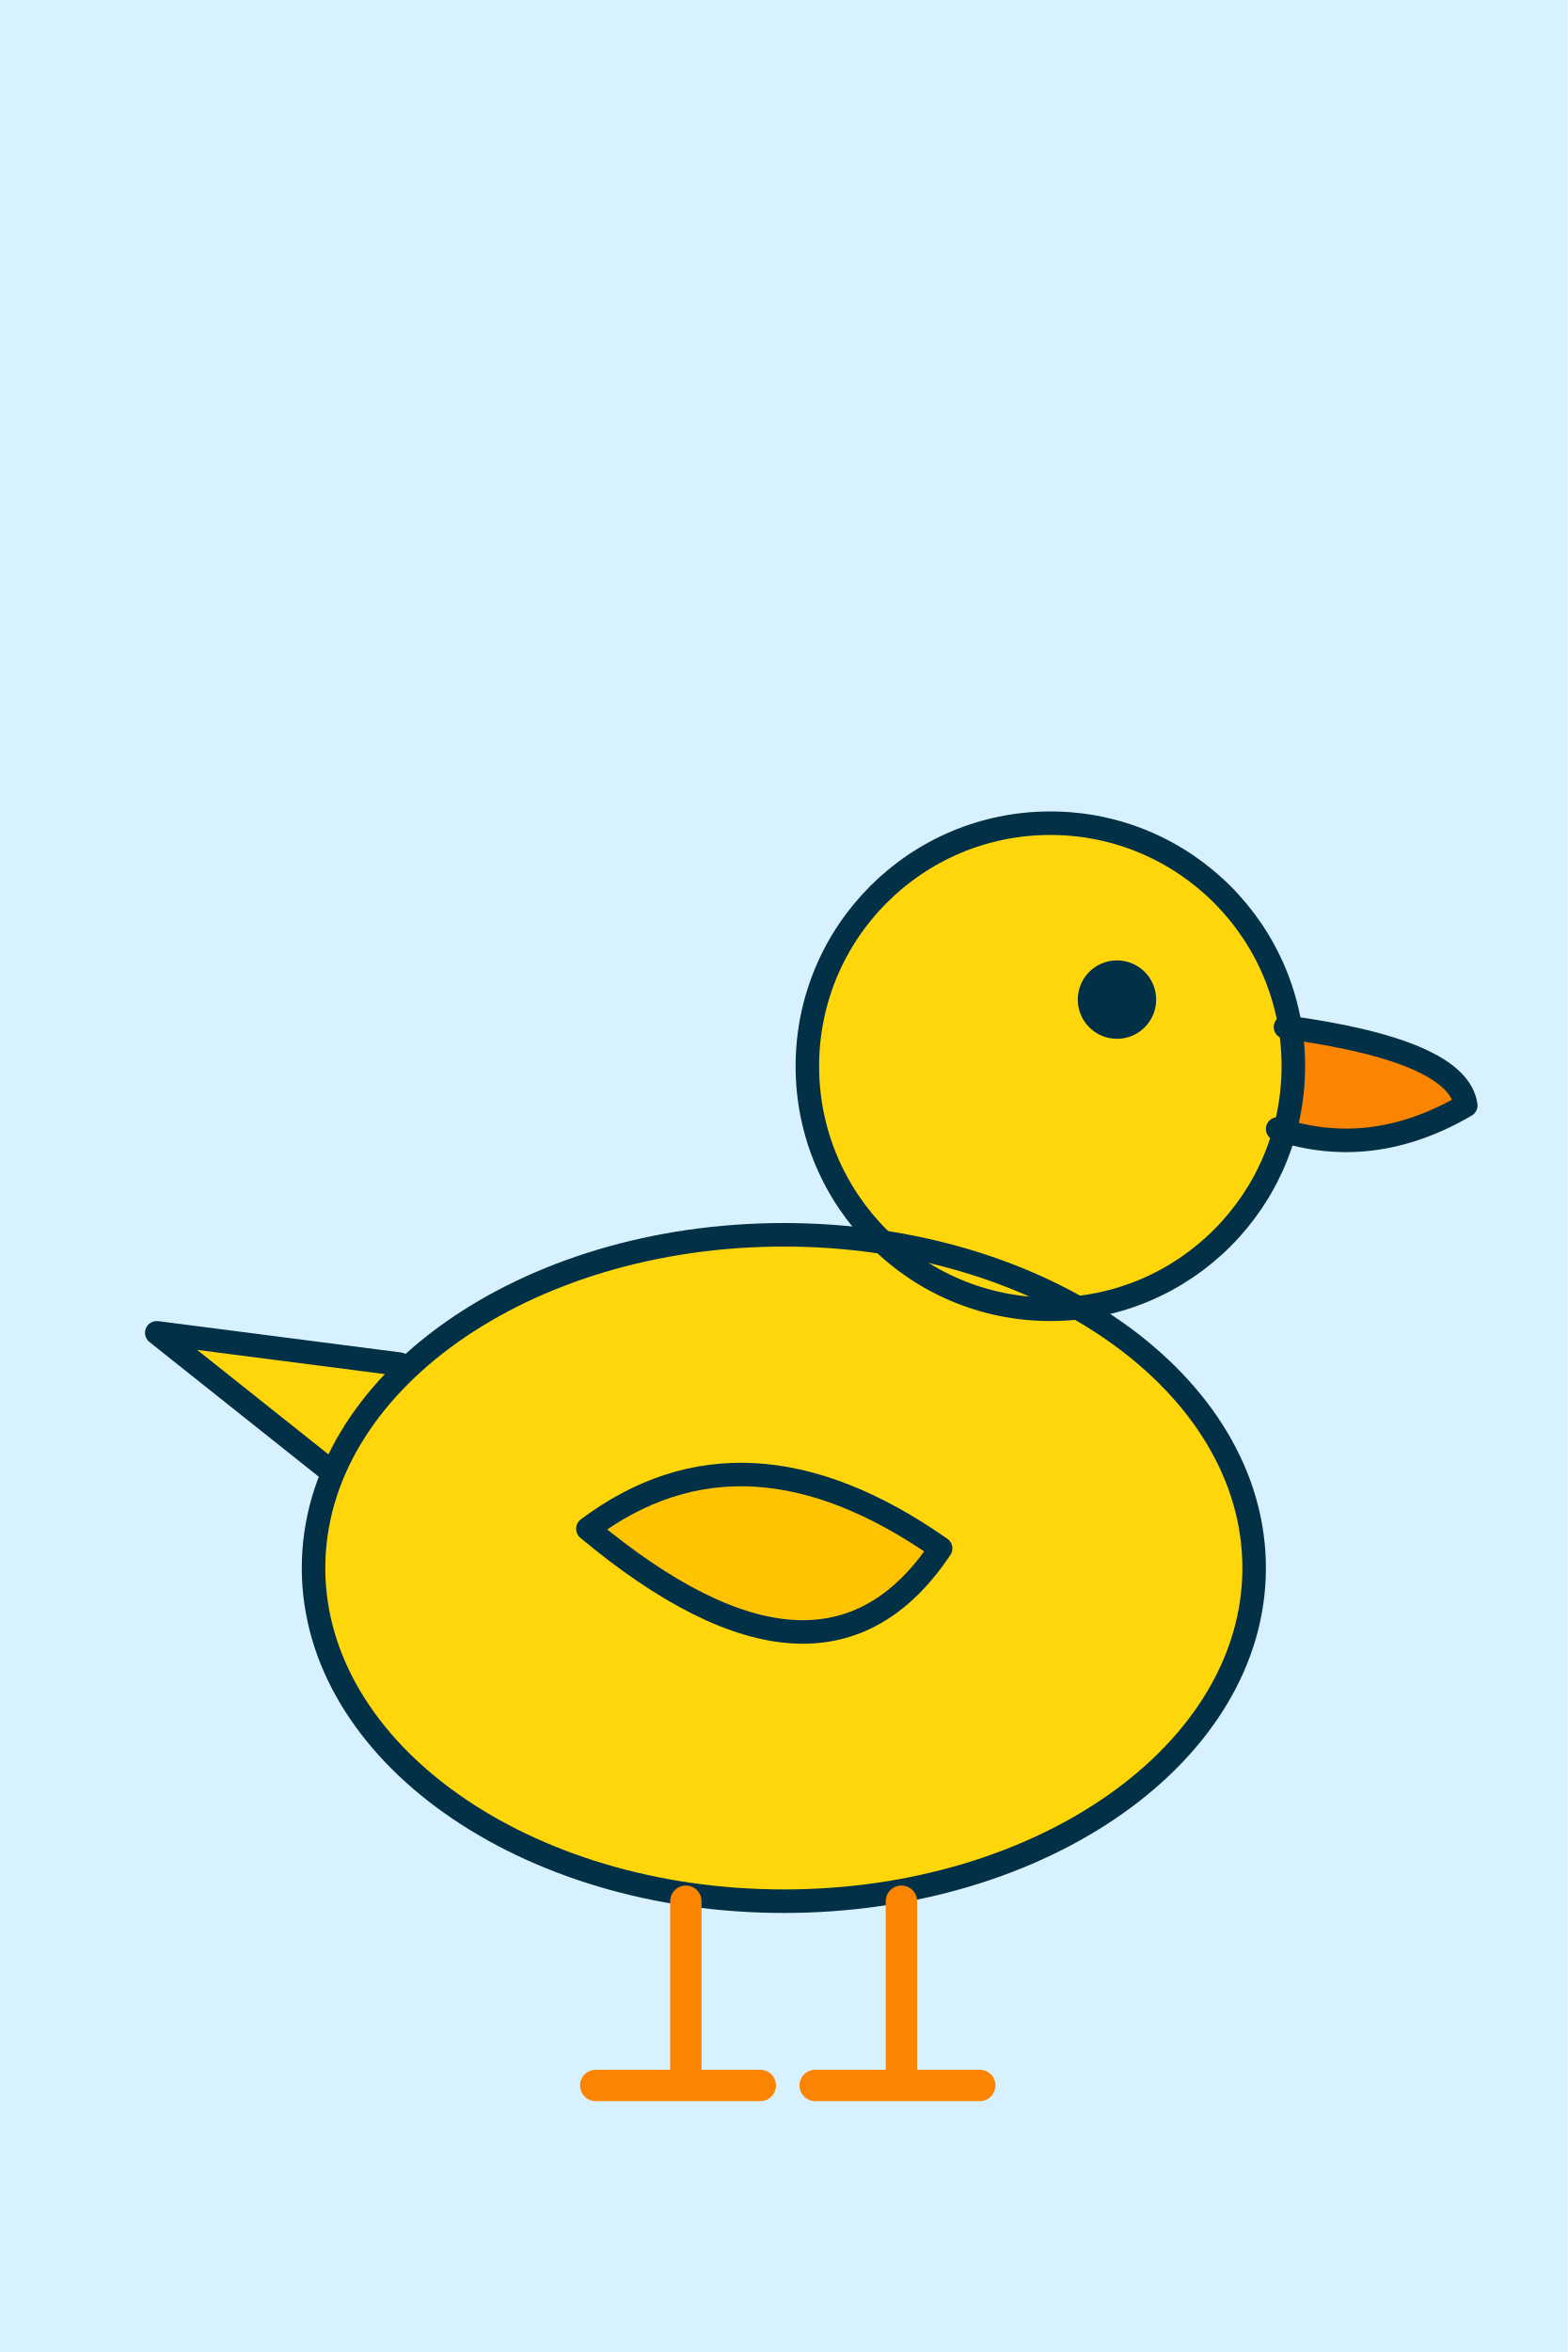
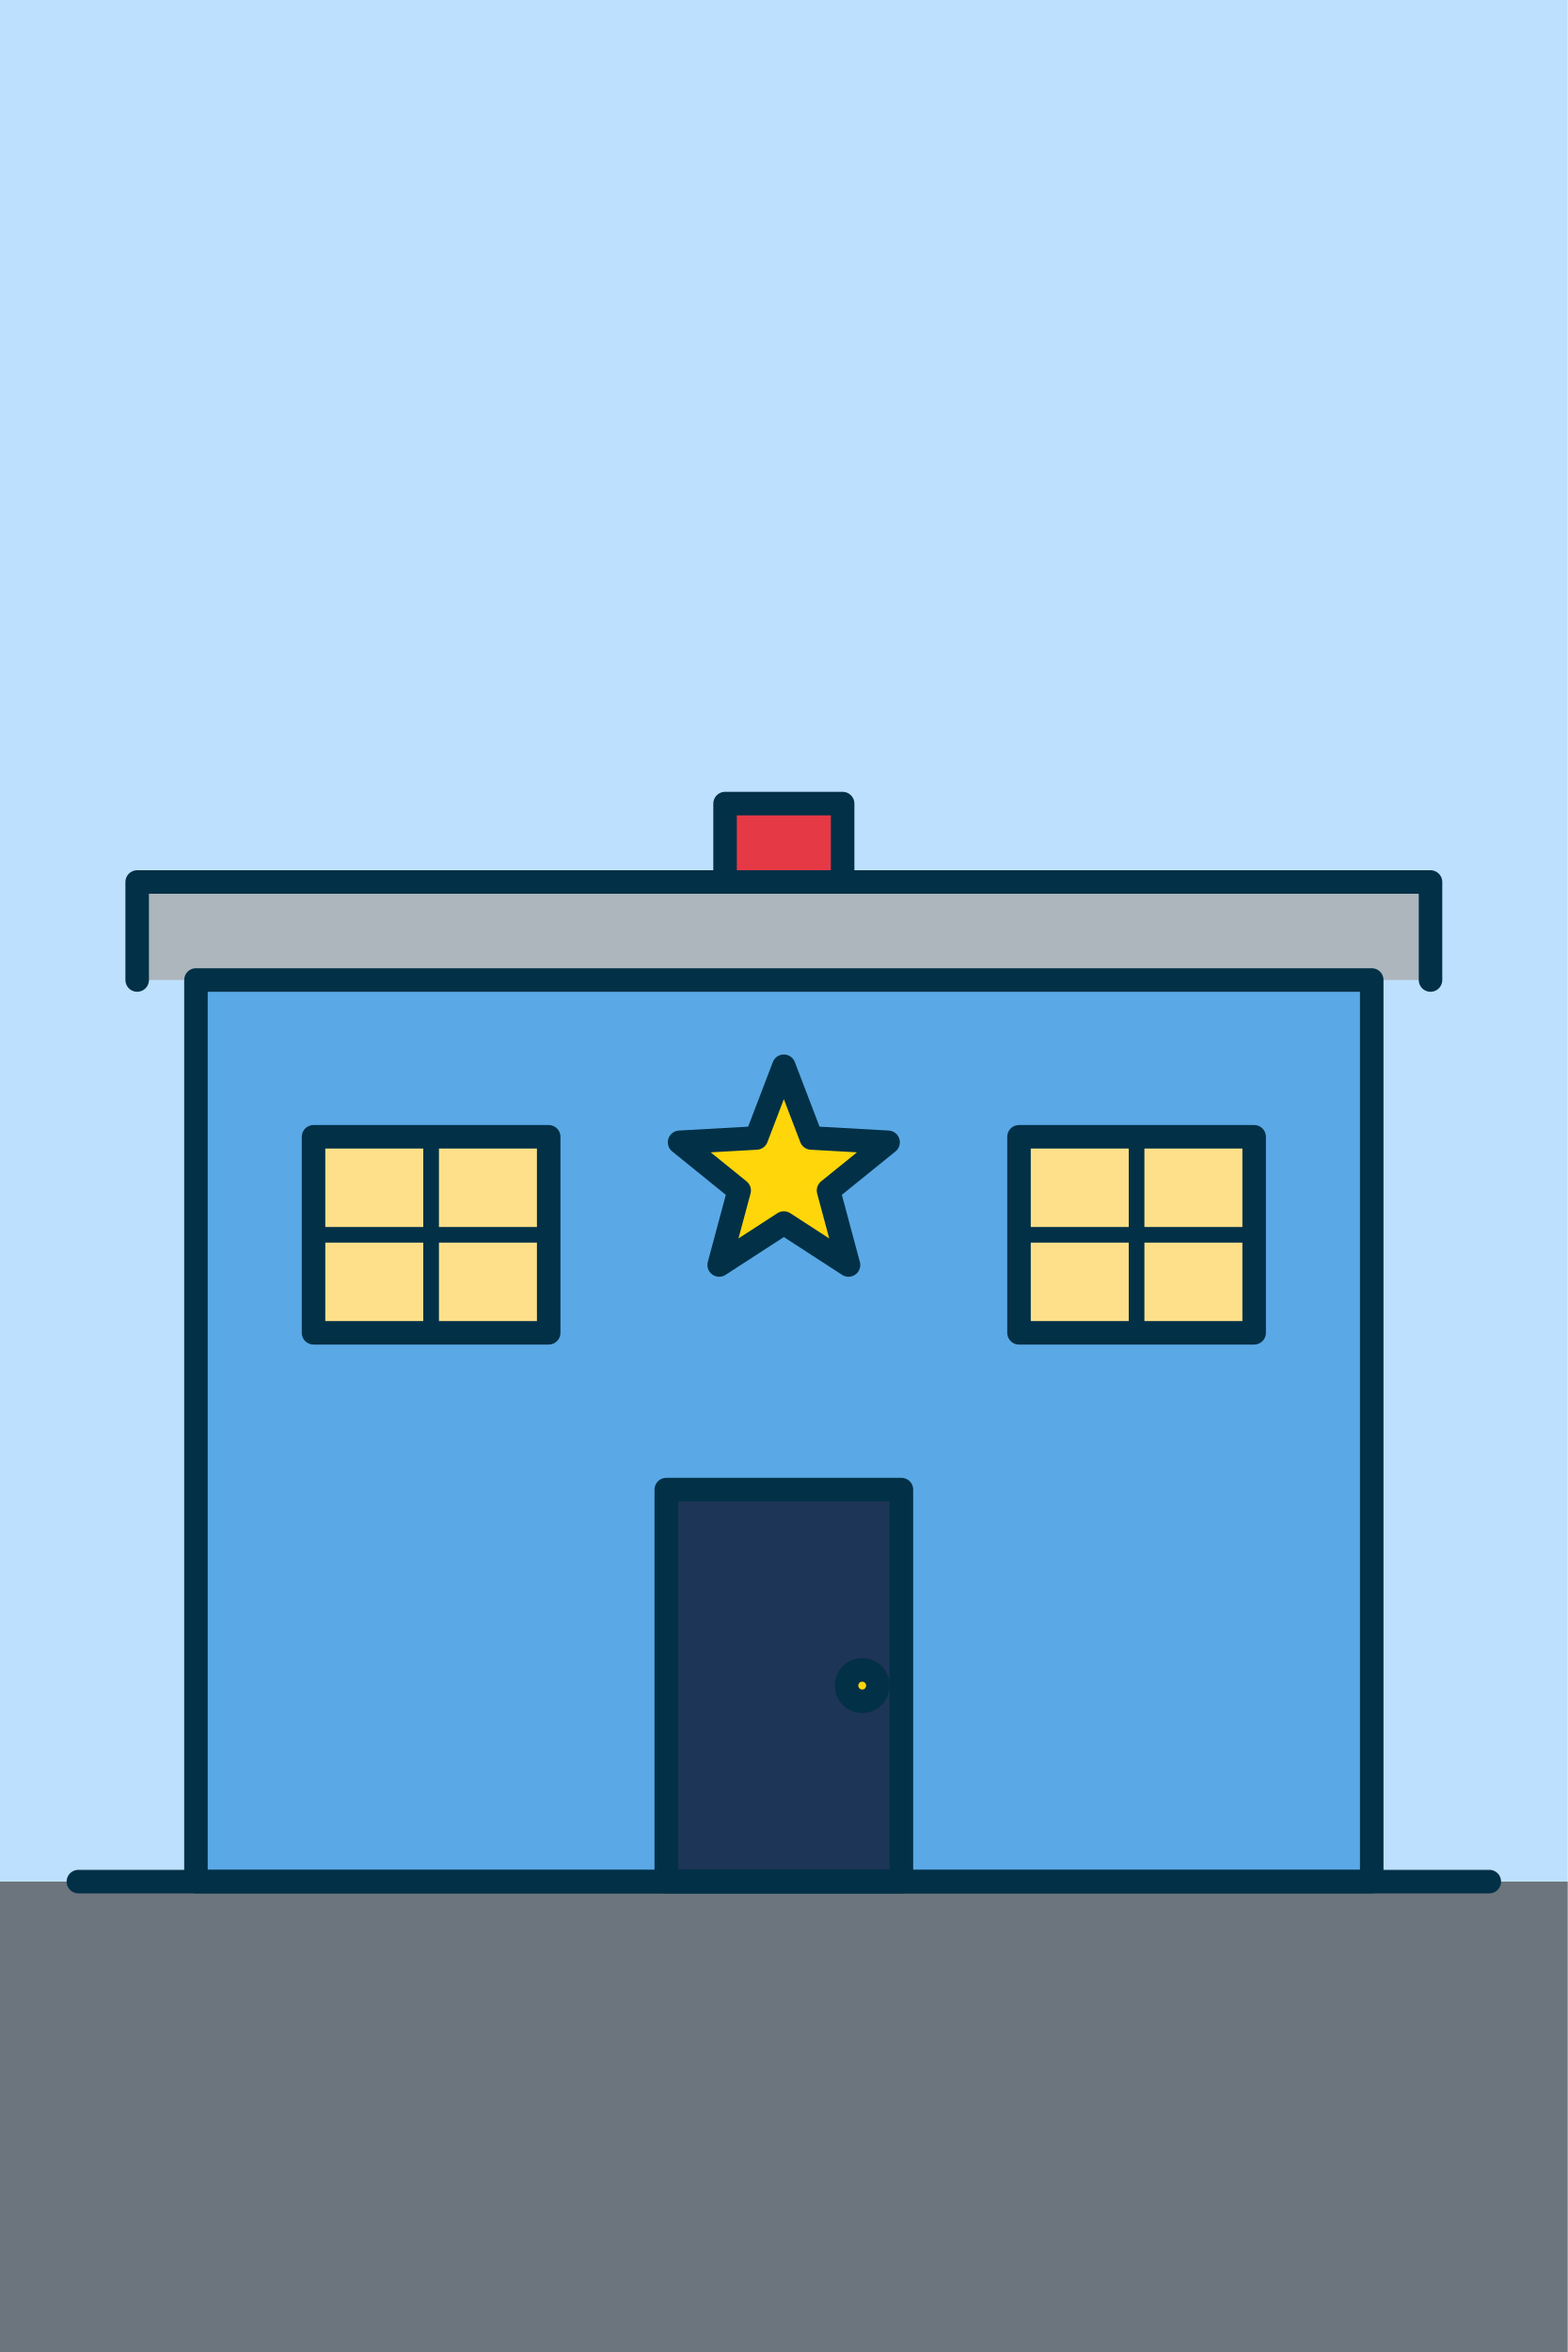
<svg xmlns="http://www.w3.org/2000/svg" viewBox="0 0 400 600">
-   <path d="M0 0h400v600h-400z" fill="#d8f1ff" />
-   <path d="M80 400a120 85 0 1 0 240 0a120 85 0 1 0 -240 0" fill="#ffd60a" />
-   <path d="M84 375L40 340L102 348z" fill="#ffd60a" />
-   <path d="M206 272a62 62 0 1 0 124 0a62 62 0 1 0 -124 0" fill="#ffd60a" />
-   <path d="M150 390q40 -30 90 5q-30 45 -90 -5z" fill="#ffc300" />
-   <path d="M328 262Q372 268 374 282Q350 296 326 288z" fill="#fb8500" />
-   <path d="M278 255a7 7 0 1 0 14 0a7 7 0 1 0 -14 0" fill="#023047" />
+   <path d="M0 0h400v600h-400z" fill="#bde0fe" />
+   <path d="M0 480h400v120h-400z" fill="#6c757d" />
+   <path d="M50 250H350V480H50z" fill="#5aa9e6" />
+   <path d="M35 250V225H365V250z" fill="#adb5bd" />
+   <path d="M185 205H215V225H185z" fill="#e63946" />
+   <path d="M170 380H230V480H170z" fill="#1d3557" />
+   <path d="M80 290H140V340H80z" fill="#ffe08a" />
+   <path d="M260 290H320V340H260z" fill="#ffe08a" />
+   <path d="M200 272L207 290.3L226.6 291.4L211.4 303.7L216.5 322.7L200 312L183.5 322.7L188.6 303.7L173.4 291.4L193 290.3z" fill="#ffd60a" />
+   <path d="M216 430a4 4 0 1 0 8 0a4 4 0 1 0 -8 0" fill="#ffd60a" />
  <g fill="none" stroke-linecap="round" stroke-linejoin="round">
-     <path d="M80 400a120 85 0 1 0 240 0a120 85 0 1 0 -240 0" stroke="#023047" stroke-width="6" />
-     <path d="M206 272a62 62 0 1 0 124 0a62 62 0 1 0 -124 0" stroke="#023047" stroke-width="6" />
-     <path d="M328 262Q372 268 374 282Q350 296 326 288" stroke="#023047" stroke-width="6" />
-     <path d="M278 255a7 7 0 1 0 14 0a7 7 0 1 0 -14 0" stroke="#023047" stroke-width="6" />
-     <path d="M150 390q40 -30 90 5q-30 45 -90 -5" stroke="#023047" stroke-width="6" />
-     <path d="M84 375L40 340L102 348" stroke="#023047" stroke-width="6" />
-     <path d="M175 485V530" stroke="#fb8500" stroke-width="8" />
-     <path d="M230 485V530" stroke="#fb8500" stroke-width="8" />
-     <path d="M152 532h42" stroke="#fb8500" stroke-width="8" />
-     <path d="M208 532h42" stroke="#fb8500" stroke-width="8" />
+     <path d="M50 250H350V480H50z" stroke="#023047" stroke-width="6" />
+     <path d="M35 250V225H365V250" stroke="#023047" stroke-width="6" />
+     <path d="M185 205H215V225H185z" stroke="#023047" stroke-width="6" />
+     <path d="M170 380H230V480H170z" stroke="#023047" stroke-width="6" />
+     <path d="M80 290H140V340H80z" stroke="#023047" stroke-width="6" />
+     <path d="M260 290H320V340H260z" stroke="#023047" stroke-width="6" />
+     <path d="M110 290V340M80 315H140M290 290V340M260 315H320" stroke="#023047" stroke-width="4" />
+     <path d="M200 272L207 290.3L226.6 291.4L211.4 303.7L216.5 322.7L200 312L183.5 322.7L188.6 303.7L173.4 291.4L193 290.3z" stroke="#023047" stroke-width="6" />
+     <path d="M216 430a4 4 0 1 0 8 0a4 4 0 1 0 -8 0" stroke="#023047" stroke-width="6" />
+     <path d="M20 480H380" stroke="#023047" stroke-width="6" />
  </g>
</svg>
